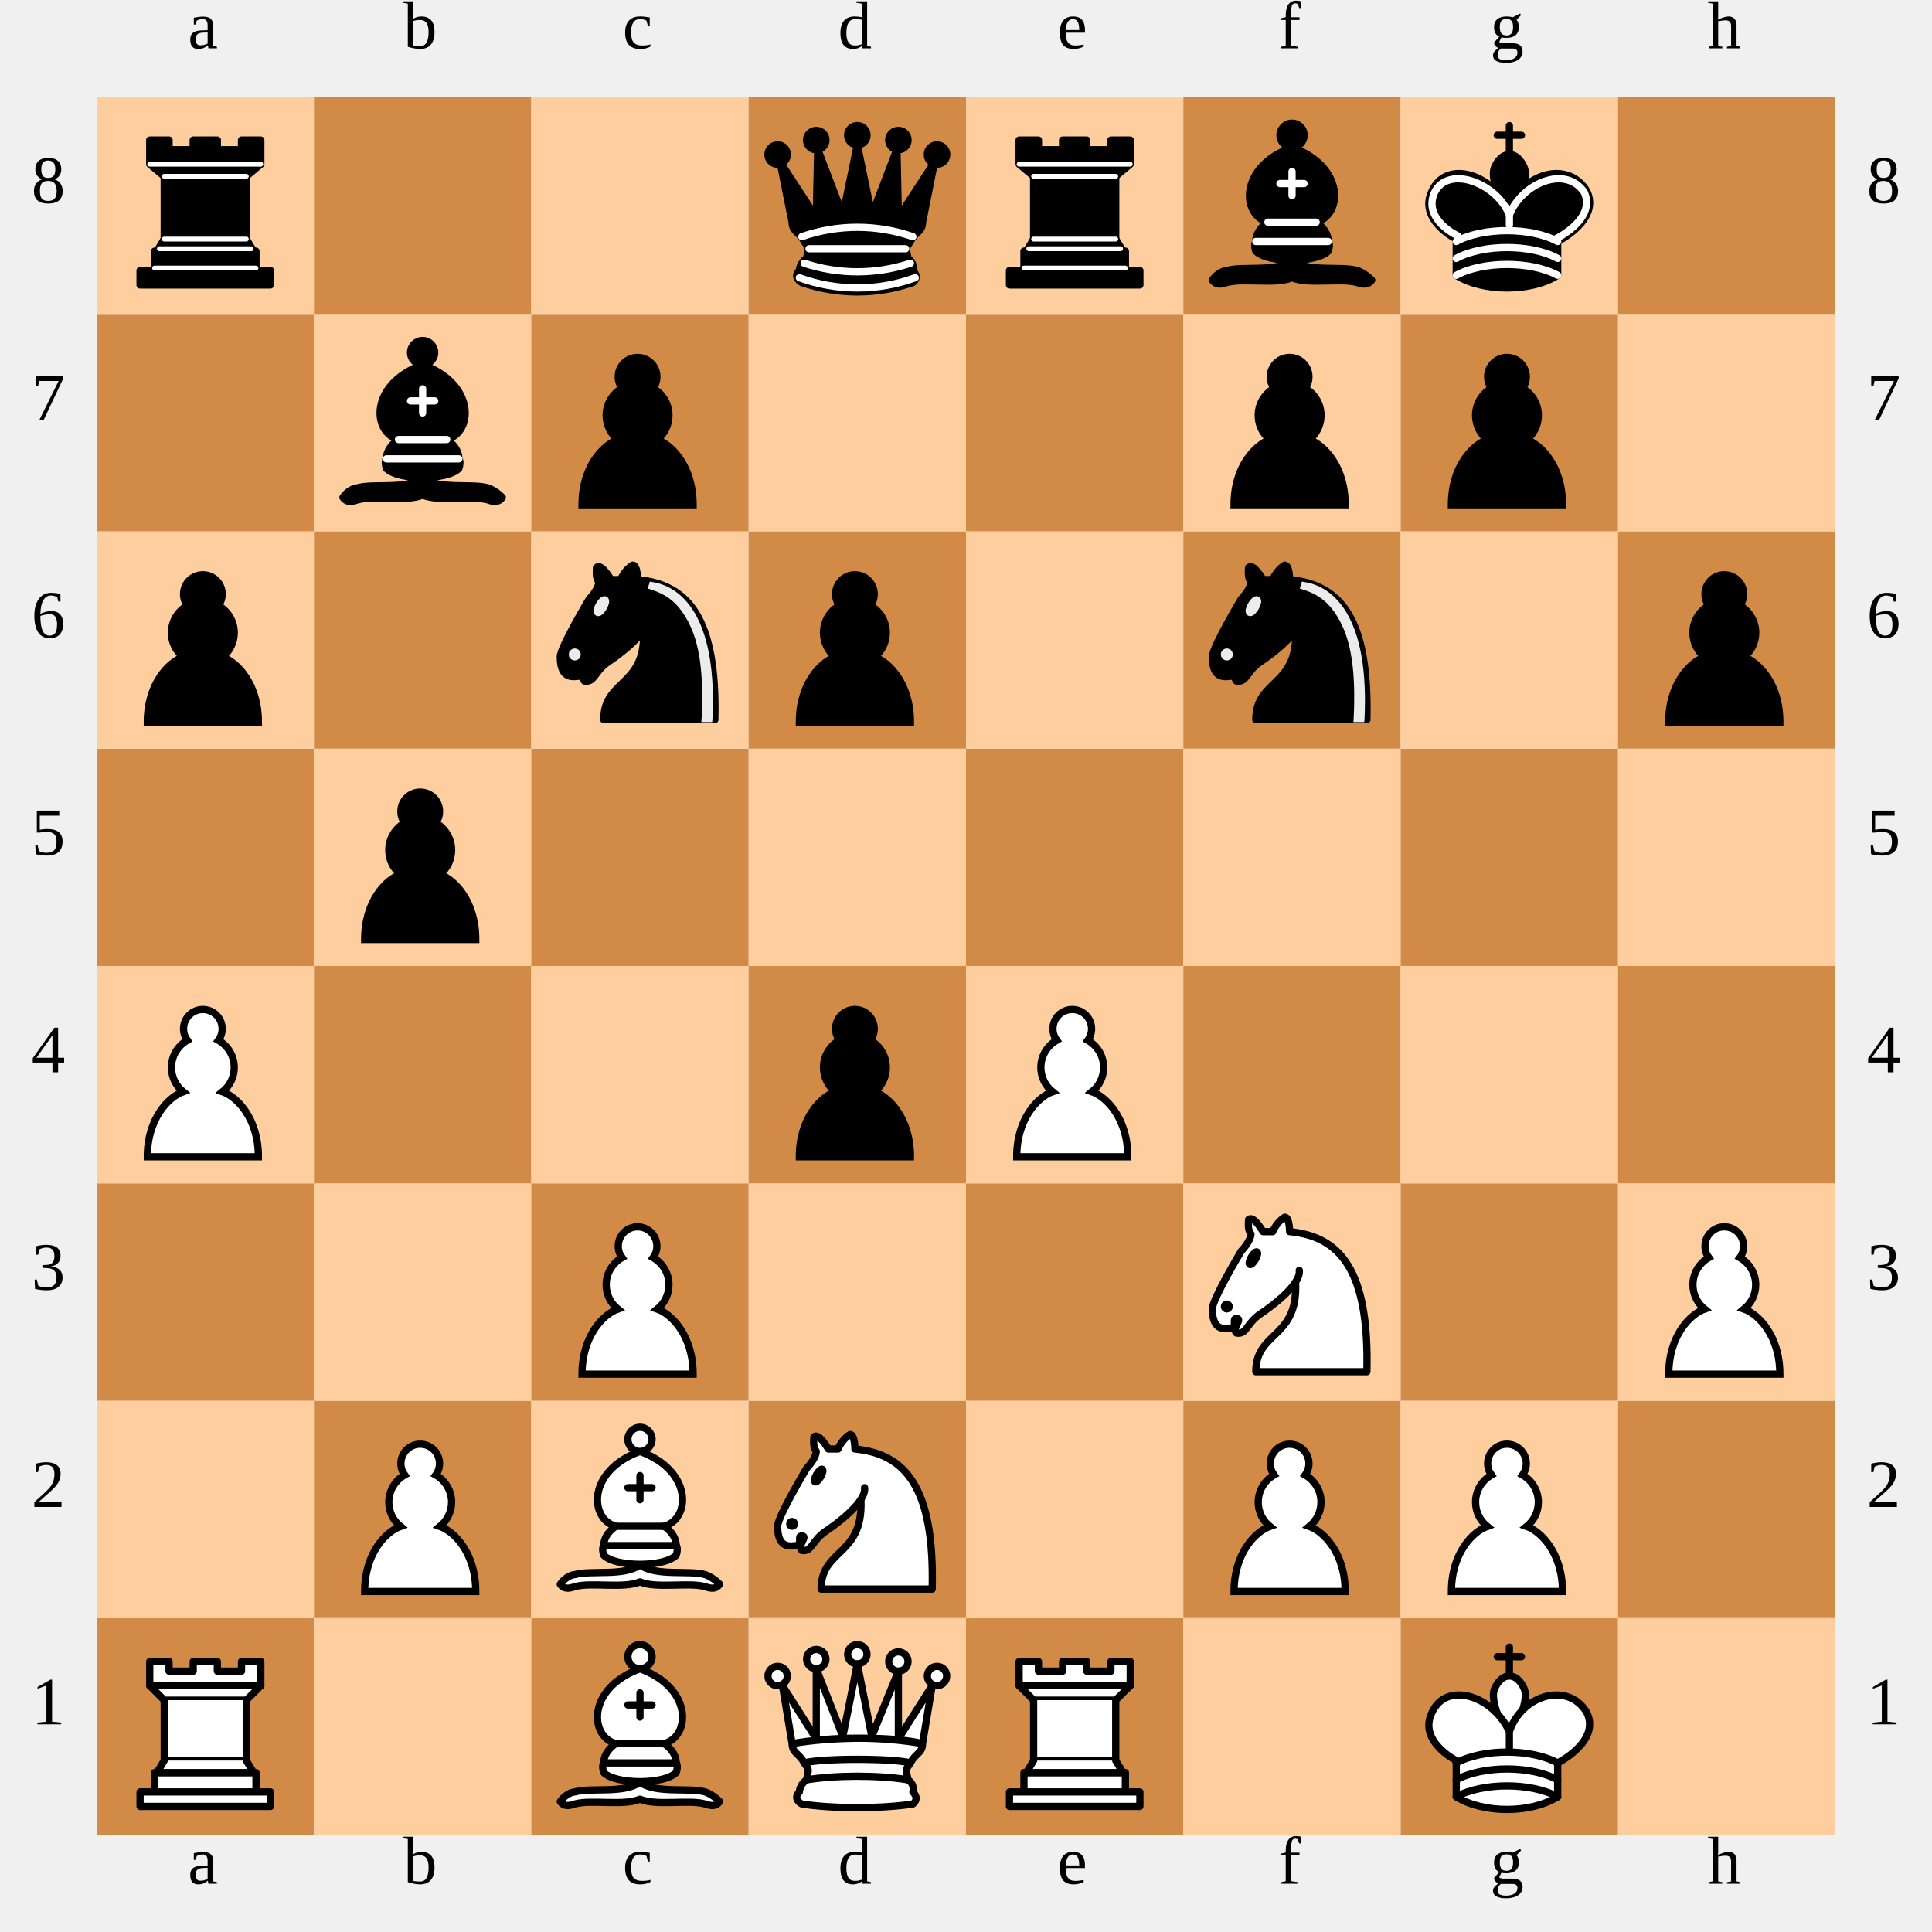
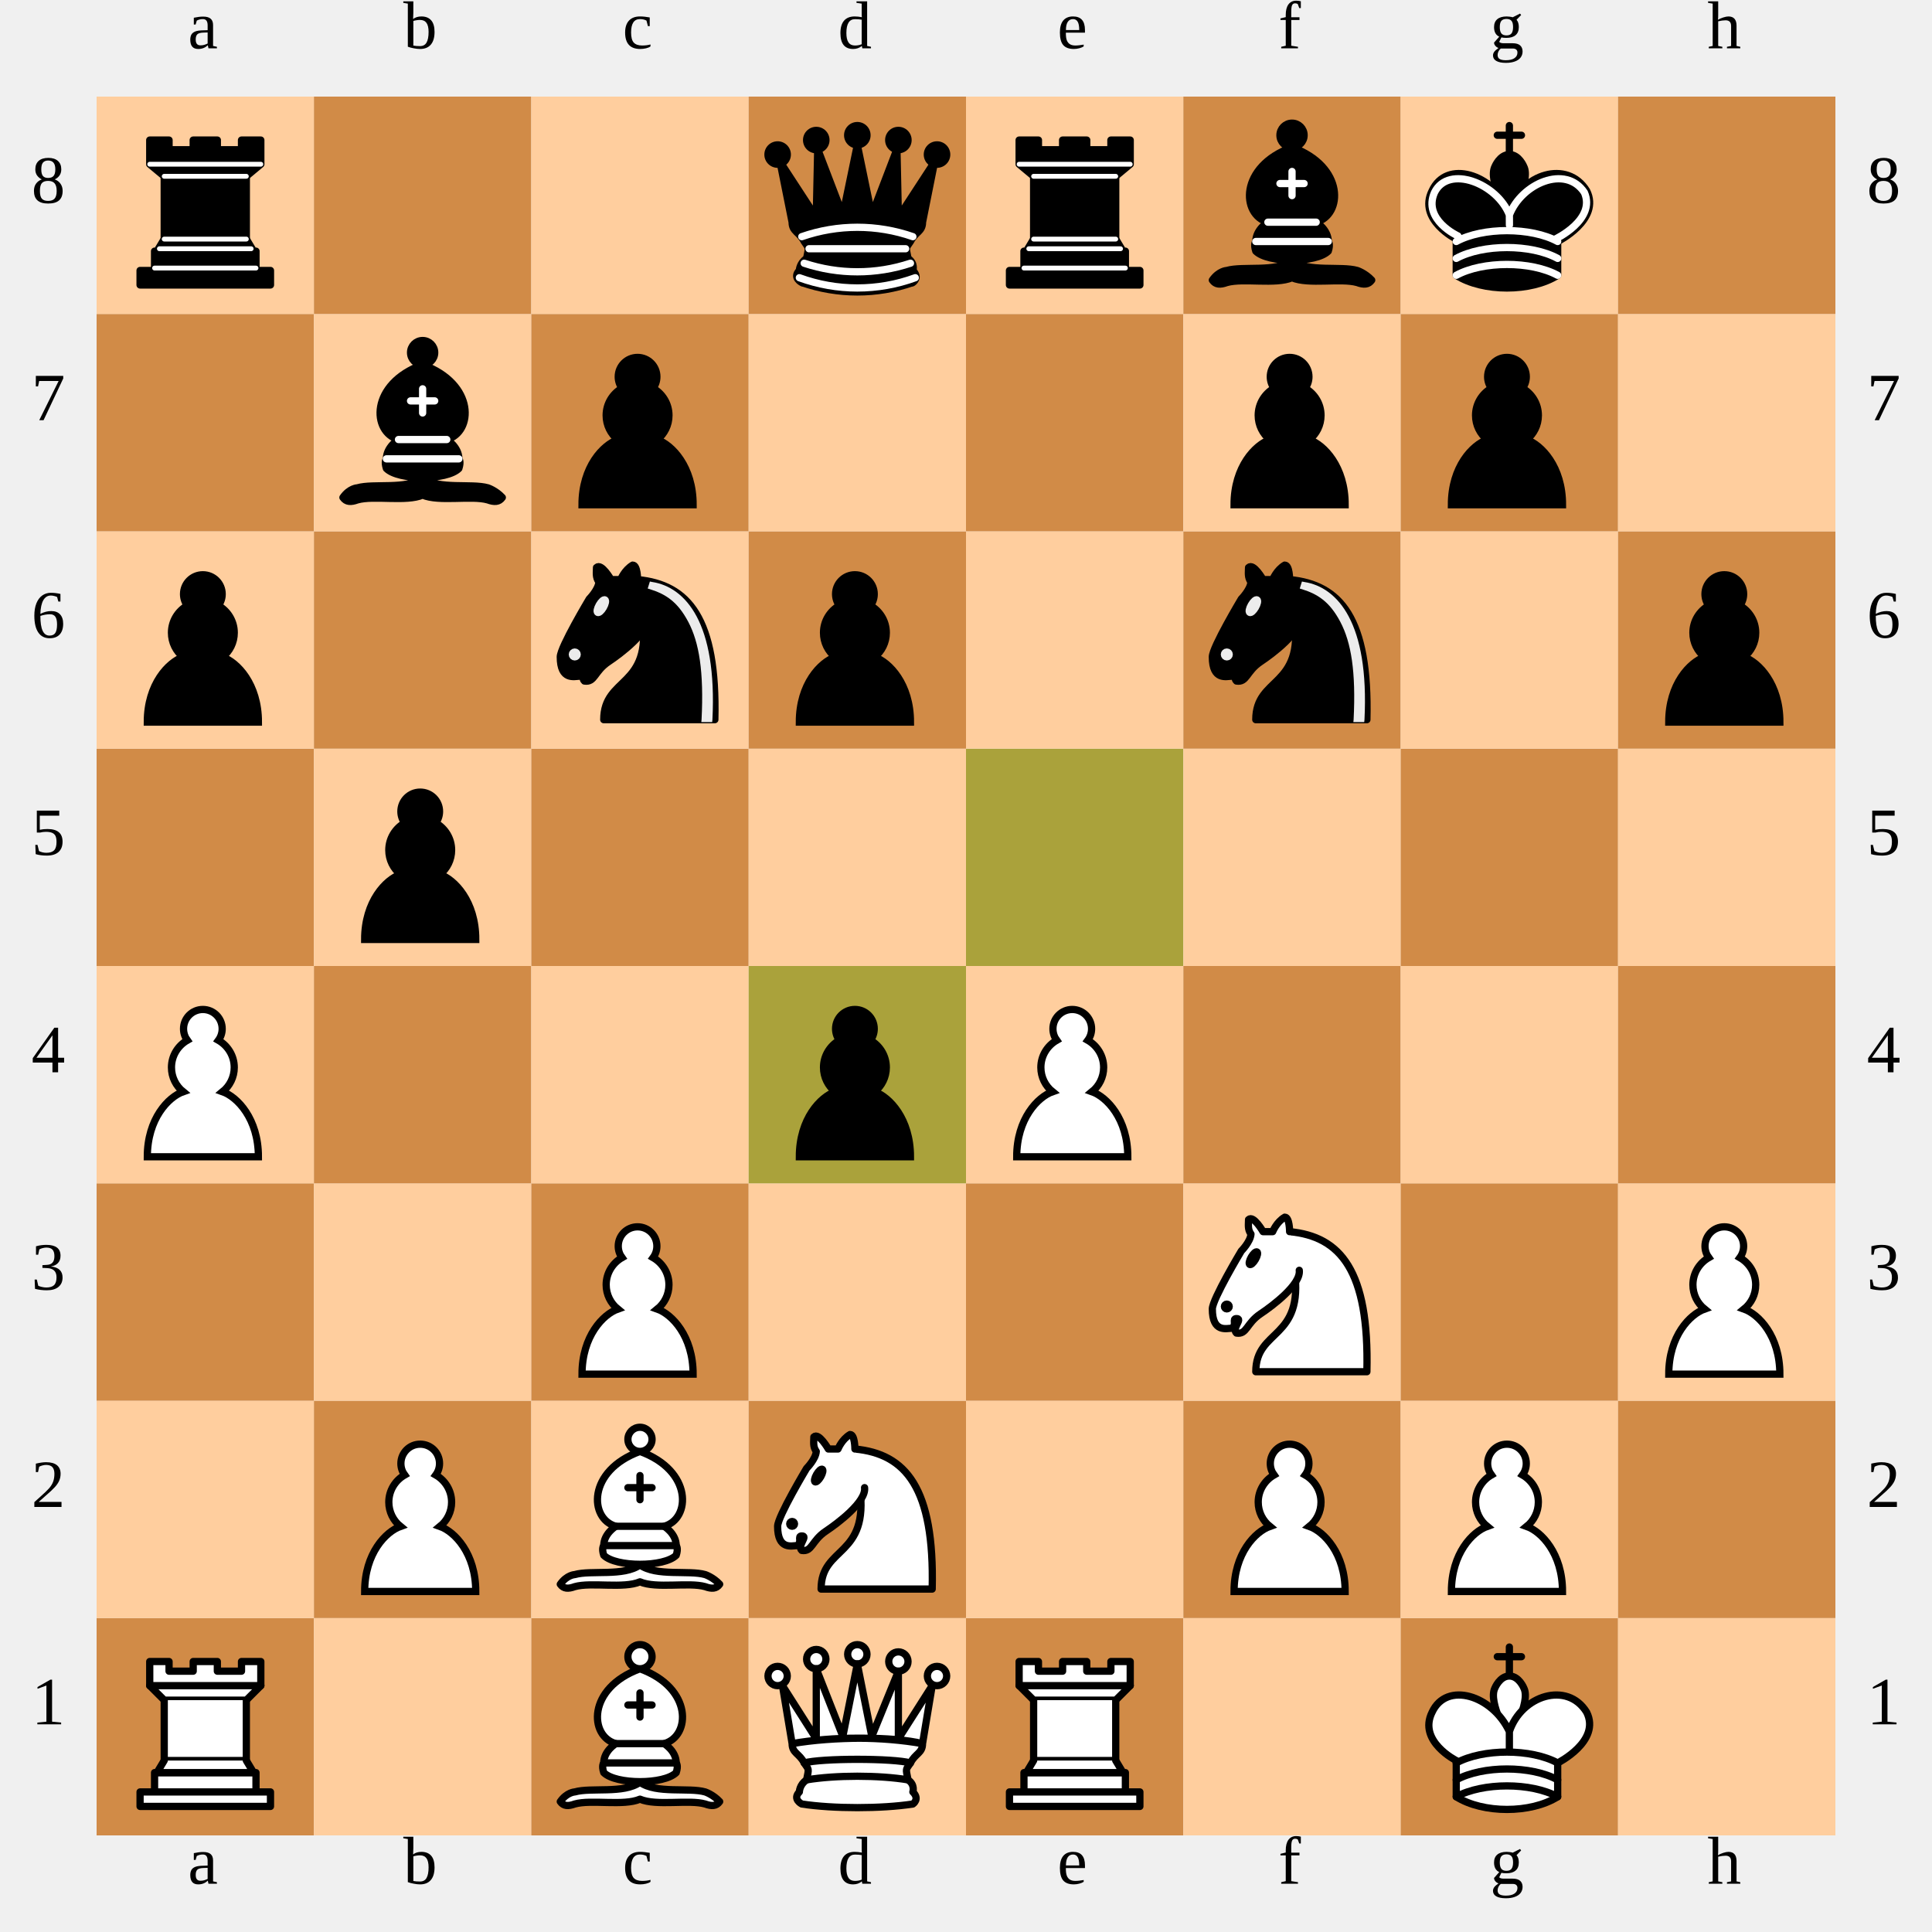
<svg xmlns="http://www.w3.org/2000/svg" xmlns:xlink="http://www.w3.org/1999/xlink" height="400" version="1.1" viewBox="0 0 400 400" width="400">
  <defs>
    <g class="white pawn" id="white-pawn">
      <path d="M22 9c-2.21 0-4 1.79-4 4 0 .89.29 1.71.78 2.38-1.95 1.12-3.28 3.21-3.28 5.62 0 2.03.94 3.84 2.41 5.03-3 1.06-7.41 5.55-7.41 13.47h23c0-7.92-4.41-12.41-7.41-13.47 1.47-1.19 2.41-3 2.41-5.03 0-2.41-1.33-4.5-3.28-5.62.49-.67.78-1.49.78-2.38 0-2.21-1.79-4-4-4z" fill="#fff" stroke="#000" stroke-linecap="round" stroke-width="1.5" />
    </g>
    <g class="white knight" fill="none" fill-rule="evenodd" id="white-knight" stroke="#000" stroke-linecap="round" stroke-linejoin="round" stroke-width="1.5">
      <path d="M 22,10 C 32.5,11 38.5,18 38,39 L 15,39 C 15,30 25,32.5 23,18" style="fill:#ffffff; stroke:#000000;" />
      <path d="M 24,18 C 24.38,20.91 18.45,25.37 16,27 C 13,29 13.18,31.34 11,31 C 9.958,30.06 12.41,27.96 11,28 C 10,28 11.19,29.23 10,30 C 9,30 5.997,31 6,26 C 6,24 12,14 12,14 C 12,14 13.89,12.1 14,10.5 C 13.27,9.506 13.5,8.5 13.5,7.5 C 14.5,6.5 16.5,10 16.5,10 L 18.5,10 C 18.5,10 19.28,8.008 21,7 C 22,7 22,10 22,10" style="fill:#ffffff; stroke:#000000;" />
      <path d="M 9.5 25.5 A 0.5 0.5 0 1 1 8.5,25.5 A 0.5 0.5 0 1 1 9.5 25.5 z" style="fill:#000000; stroke:#000000;" />
      <path d="M 15 15.5 A 0.5 1.5 0 1 1 14,15.5 A 0.5 1.5 0 1 1 15 15.5 z" style="fill:#000000; stroke:#000000;" transform="matrix(0.866,0.5,-0.5,0.866,9.693,-5.173)" />
    </g>
    <g class="white bishop" fill="none" fill-rule="evenodd" id="white-bishop" stroke="#000" stroke-linecap="round" stroke-linejoin="round" stroke-width="1.5">
      <g fill="#fff" stroke-linecap="butt">
        <path d="M9 36c3.39-.97 10.11.43 13.5-2 3.39 2.43 10.11 1.03 13.5 2 0 0 1.65.54 3 2-.68.97-1.65.99-3 .5-3.39-.97-10.11.46-13.5-1-3.39 1.46-10.11.03-13.5 1-1.354.49-2.323.47-3-.5 1.354-1.94 3-2 3-2zM15 32c2.5 2.5 12.5 2.5 15 0 .5-1.5 0-2 0-2 0-2.5-2.5-4-2.5-4 5.5-1.5 6-11.5-5-15.5-11 4-10.5 14-5 15.5 0 0-2.5 1.5-2.5 4 0 0-.5.5 0 2zM25 8a2.5 2.5 0 1 1-5 0 2.5 2.5 0 1 1 5 0z" />
      </g>
      <path d="M17.5 26h10M15 30h15m-7.5-14.5v5M20 18h5" stroke-linejoin="miter" />
    </g>
    <g class="white rook" fill="#fff" fill-rule="evenodd" id="white-rook" stroke="#000" stroke-linecap="round" stroke-linejoin="round" stroke-width="1.5">
      <path d="M9 39h27v-3H9v3zM12 36v-4h21v4H12zM11 14V9h4v2h5V9h5v2h5V9h4v5" stroke-linecap="butt" />
      <path d="M34 14l-3 3H14l-3-3" />
      <path d="M31 17v12.5H14V17" stroke-linecap="butt" stroke-linejoin="miter" />
      <path d="M31 29.5l1.5 2.5h-20l1.5-2.5" />
      <path d="M11 14h23" fill="none" stroke-linejoin="miter" />
    </g>
    <g class="white queen" fill="#fff" fill-rule="evenodd" id="white-queen" stroke="#000" stroke-linecap="round" stroke-linejoin="round" stroke-width="1.5">
      <path d="M8 12a2 2 0 1 1-4 0 2 2 0 1 1 4 0zM24.5 7.5a2 2 0 1 1-4 0 2 2 0 1 1 4 0zM41 12a2 2 0 1 1-4 0 2 2 0 1 1 4 0zM16 8.5a2 2 0 1 1-4 0 2 2 0 1 1 4 0zM33 9a2 2 0 1 1-4 0 2 2 0 1 1 4 0z" />
      <path d="M9 26c8.5-1.5 21-1.5 27 0l2-12-7 11V11l-5.5 13.5-3-15-3 15-5.5-14V25L7 14l2 12zM9 26c0 2 1.5 2 2.5 4 1 1.5 1 1 .5 3.5-1.5 1-1.5 2.5-1.5 2.5-1.5 1.5.5 2.5.5 2.5 6.5 1 16.5 1 23 0 0 0 1.5-1 0-2.5 0 0 .5-1.5-1-2.5-.5-2.5-.5-2 .5-3.5 1-2 2.5-2 2.5-4-8.5-1.5-18.5-1.5-27 0z" stroke-linecap="butt" />
      <path d="M11.5 30c3.5-1 18.5-1 22 0M12 33.5c6-1 15-1 21 0" fill="none" />
    </g>
    <g class="white king" fill="none" fill-rule="evenodd" id="white-king" stroke="#000" stroke-linecap="round" stroke-linejoin="round" stroke-width="1.5">
      <path d="M22.5 11.63V6M20 8h5" stroke-linejoin="miter" />
      <path d="M22.5 25s4.5-7.5 3-10.5c0 0-1-2.5-3-2.5s-3 2.5-3 2.5c-1.5 3 3 10.5 3 10.5" fill="#fff" stroke-linecap="butt" stroke-linejoin="miter" />
      <path d="M11.5 37c5.5 3.5 15.5 3.5 21 0v-7s9-4.5 6-10.5c-4-6.5-13.5-3.5-16 4V27v-3.5c-3.5-7.5-13-10.5-16-4-3 6 5 10 5 10V37z" fill="#fff" />
      <path d="M11.5 30c5.5-3 15.5-3 21 0m-21 3.5c5.5-3 15.5-3 21 0m-21 3.5c5.5-3 15.5-3 21 0" />
    </g>
    <g class="black pawn" id="black-pawn">
      <path d="M22 9c-2.21 0-4 1.79-4 4 0 .89.29 1.71.78 2.38-1.95 1.12-3.28 3.21-3.28 5.62 0 2.03.94 3.84 2.41 5.03-3 1.06-7.41 5.55-7.41 13.47h23c0-7.92-4.41-12.41-7.41-13.47 1.47-1.19 2.41-3 2.41-5.03 0-2.41-1.33-4.5-3.28-5.62.49-.67.78-1.49.78-2.38 0-2.21-1.79-4-4-4z" stroke="#000" stroke-linecap="round" stroke-width="1.5" />
    </g>
    <g class="black knight" fill="none" fill-rule="evenodd" id="black-knight" stroke="#000" stroke-linecap="round" stroke-linejoin="round" stroke-width="1.5">
      <path d="M 22,10 C 32.5,11 38.5,18 38,39 L 15,39 C 15,30 25,32.5 23,18" style="fill:#000000; stroke:#000000;" />
      <path d="M 24,18 C 24.38,20.91 18.45,25.37 16,27 C 13,29 13.18,31.34 11,31 C 9.958,30.06 12.41,27.96 11,28 C 10,28 11.19,29.23 10,30 C 9,30 5.997,31 6,26 C 6,24 12,14 12,14 C 12,14 13.89,12.1 14,10.5 C 13.27,9.506 13.5,8.5 13.5,7.5 C 14.5,6.5 16.5,10 16.5,10 L 18.5,10 C 18.5,10 19.28,8.008 21,7 C 22,7 22,10 22,10" style="fill:#000000; stroke:#000000;" />
      <path d="M 9.5 25.5 A 0.5 0.5 0 1 1 8.5,25.5 A 0.5 0.5 0 1 1 9.5 25.5 z" style="fill:#ececec; stroke:#ececec;" />
      <path d="M 15 15.5 A 0.5 1.5 0 1 1 14,15.5 A 0.5 1.5 0 1 1 15 15.5 z" style="fill:#ececec; stroke:#ececec;" transform="matrix(0.866,0.5,-0.5,0.866,9.693,-5.173)" />
      <path d="M 24.55,10.4 L 24.1,11.85 L 24.6,12 C 27.75,13 30.25,14.49 32.5,18.75 C 34.75,23.01 35.75,29.06 35.25,39 L 35.2,39.5 L 37.45,39.5 L 37.5,39 C 38,28.94 36.62,22.15 34.25,17.66 C 31.88,13.17 28.46,11.02 25.06,10.5 L 24.55,10.4 z " style="fill:#ececec; stroke:none;" />
    </g>
    <g class="black bishop" fill="none" fill-rule="evenodd" id="black-bishop" stroke="#000" stroke-linecap="round" stroke-linejoin="round" stroke-width="1.5">
      <path d="M9 36c3.39-.97 10.11.43 13.5-2 3.39 2.43 10.11 1.03 13.5 2 0 0 1.65.54 3 2-.68.97-1.65.99-3 .5-3.39-.97-10.11.46-13.5-1-3.39 1.46-10.11.03-13.5 1-1.354.49-2.323.47-3-.5 1.354-1.94 3-2 3-2zm6-4c2.5 2.5 12.5 2.5 15 0 .5-1.5 0-2 0-2 0-2.5-2.5-4-2.5-4 5.5-1.5 6-11.5-5-15.5-11 4-10.5 14-5 15.5 0 0-2.5 1.5-2.5 4 0 0-.5.5 0 2zM25 8a2.5 2.5 0 1 1-5 0 2.5 2.5 0 1 1 5 0z" fill="#000" stroke-linecap="butt" />
      <path d="M17.5 26h10M15 30h15m-7.5-14.5v5M20 18h5" stroke="#fff" stroke-linejoin="miter" />
    </g>
    <g class="black rook" fill="#000" fill-rule="evenodd" id="black-rook" stroke="#000" stroke-linecap="round" stroke-linejoin="round" stroke-width="1.5">
      <path d="M9 39h27v-3H9v3zM12.5 32l1.5-2.5h17l1.5 2.5h-20zM12 36v-4h21v4H12z" stroke-linecap="butt" />
      <path d="M14 29.5v-13h17v13H14z" stroke-linecap="butt" stroke-linejoin="miter" />
      <path d="M14 16.5L11 14h23l-3 2.5H14zM11 14V9h4v2h5V9h5v2h5V9h4v5H11z" stroke-linecap="butt" />
      <path d="M12 35.5h21M13 31.5h19M14 29.5h17M14 16.5h17M11 14h23" fill="none" stroke="#fff" stroke-linejoin="miter" stroke-width="1" />
    </g>
    <g class="black queen" fill="#000" fill-rule="evenodd" id="black-queen" stroke="#000" stroke-linecap="round" stroke-linejoin="round" stroke-width="1.5">
      <g fill="#000" stroke="none">
        <circle cx="6" cy="12" r="2.75" />
        <circle cx="14" cy="9" r="2.75" />
        <circle cx="22.5" cy="8" r="2.75" />
        <circle cx="31" cy="9" r="2.75" />
        <circle cx="39" cy="12" r="2.75" />
      </g>
      <path d="M9 26c8.5-1.5 21-1.5 27 0l2.5-12.5L31 25l-.3-14.1-5.2 13.6-3-14.5-3 14.5-5.2-13.6L14 25 6.5 13.5 9 26zM9 26c0 2 1.5 2 2.5 4 1 1.5 1 1 .5 3.5-1.5 1-1.5 2.5-1.5 2.5-1.5 1.5.5 2.5.5 2.5 6.5 1 16.5 1 23 0 0 0 1.5-1 0-2.5 0 0 .5-1.5-1-2.5-.5-2.5-.5-2 .5-3.5 1-2 2.5-2 2.5-4-8.5-1.5-18.5-1.5-27 0z" stroke-linecap="butt" />
      <path d="M11 38.5a35 35 1 0 0 23 0" fill="none" stroke-linecap="butt" />
      <path d="M11 29a35 35 1 0 1 23 0M12.5 31.5h20M11.5 34.5a35 35 1 0 0 22 0M10.5 37.5a35 35 1 0 0 24 0" fill="none" stroke="#fff" />
    </g>
    <g class="black king" fill="none" fill-rule="evenodd" id="black-king" stroke="#000" stroke-linecap="round" stroke-linejoin="round" stroke-width="1.5">
      <path d="M22.5 11.63V6" stroke-linejoin="miter" />
      <path d="M22.5 25s4.5-7.5 3-10.5c0 0-1-2.5-3-2.5s-3 2.5-3 2.5c-1.5 3 3 10.5 3 10.5" fill="#000" stroke-linecap="butt" stroke-linejoin="miter" />
      <path d="M11.5 37c5.5 3.5 15.5 3.5 21 0v-7s9-4.5 6-10.5c-4-6.5-13.5-3.5-16 4V27v-3.5c-3.5-7.5-13-10.5-16-4-3 6 5 10 5 10V37z" fill="#000" />
      <path d="M20 8h5" stroke-linejoin="miter" />
      <path d="M32 29.5s8.5-4 6.03-9.65C34.15 14 25 18 22.5 24.5l.01 2.1-.01-2.1C20 18 9.906 14 6.997 19.85c-2.497 5.65 4.853 9 4.853 9M11.5 30c5.5-3 15.5-3 21 0m-21 3.5c5.5-3 15.5-3 21 0m-21 3.5c5.5-3 15.5-3 21 0" stroke="#fff" />
    </g>
  </defs>
  <rect class="square dark a1" fill="#d18b47" height="45" stroke="none" width="45" x="20" y="335" />
  <use transform="translate(20, 335)" xlink:href="#white-rook" />
  <rect class="square light b1" fill="#ffce9e" height="45" stroke="none" width="45" x="65" y="335" />
  <rect class="square dark c1" fill="#d18b47" height="45" stroke="none" width="45" x="110" y="335" />
  <use transform="translate(110, 335)" xlink:href="#white-bishop" />
  <rect class="square light d1" fill="#ffce9e" height="45" stroke="none" width="45" x="155" y="335" />
  <use transform="translate(155, 335)" xlink:href="#white-queen" />
  <rect class="square dark e1" fill="#d18b47" height="45" stroke="none" width="45" x="200" y="335" />
  <use transform="translate(200, 335)" xlink:href="#white-rook" />
  <rect class="square light f1" fill="#ffce9e" height="45" stroke="none" width="45" x="245" y="335" />
  <rect class="square dark g1" fill="#d18b47" height="45" stroke="none" width="45" x="290" y="335" />
  <use transform="translate(290, 335)" xlink:href="#white-king" />
  <rect class="square light h1" fill="#ffce9e" height="45" stroke="none" width="45" x="335" y="335" />
  <rect class="square light a2" fill="#ffce9e" height="45" stroke="none" width="45" x="20" y="290" />
  <rect class="square dark b2" fill="#d18b47" height="45" stroke="none" width="45" x="65" y="290" />
  <use transform="translate(65, 290)" xlink:href="#white-pawn" />
  <rect class="square light c2" fill="#ffce9e" height="45" stroke="none" width="45" x="110" y="290" />
  <use transform="translate(110, 290)" xlink:href="#white-bishop" />
  <rect class="square dark d2" fill="#d18b47" height="45" stroke="none" width="45" x="155" y="290" />
  <use transform="translate(155, 290)" xlink:href="#white-knight" />
  <rect class="square light e2" fill="#ffce9e" height="45" stroke="none" width="45" x="200" y="290" />
  <rect class="square dark f2" fill="#d18b47" height="45" stroke="none" width="45" x="245" y="290" />
  <use transform="translate(245, 290)" xlink:href="#white-pawn" />
  <rect class="square light g2" fill="#ffce9e" height="45" stroke="none" width="45" x="290" y="290" />
  <use transform="translate(290, 290)" xlink:href="#white-pawn" />
  <rect class="square dark h2" fill="#d18b47" height="45" stroke="none" width="45" x="335" y="290" />
  <rect class="square dark a3" fill="#d18b47" height="45" stroke="none" width="45" x="20" y="245" />
  <rect class="square light b3" fill="#ffce9e" height="45" stroke="none" width="45" x="65" y="245" />
  <rect class="square dark c3" fill="#d18b47" height="45" stroke="none" width="45" x="110" y="245" />
  <use transform="translate(110, 245)" xlink:href="#white-pawn" />
  <rect class="square light d3" fill="#ffce9e" height="45" stroke="none" width="45" x="155" y="245" />
  <rect class="square dark e3" fill="#d18b47" height="45" stroke="none" width="45" x="200" y="245" />
  <rect class="square light f3" fill="#ffce9e" height="45" stroke="none" width="45" x="245" y="245" />
  <use transform="translate(245, 245)" xlink:href="#white-knight" />
  <rect class="square dark g3" fill="#d18b47" height="45" stroke="none" width="45" x="290" y="245" />
  <rect class="square light h3" fill="#ffce9e" height="45" stroke="none" width="45" x="335" y="245" />
  <use transform="translate(335, 245)" xlink:href="#white-pawn" />
  <rect class="square light a4" fill="#ffce9e" height="45" stroke="none" width="45" x="20" y="200" />
  <use transform="translate(20, 200)" xlink:href="#white-pawn" />
  <rect class="square dark b4" fill="#d18b47" height="45" stroke="none" width="45" x="65" y="200" />
  <rect class="square light c4" fill="#ffce9e" height="45" stroke="none" width="45" x="110" y="200" />
-   <rect class="square dark d4" fill="#d18b47" height="45" stroke="none" width="45" x="155" y="200" />
+   <rect class="square dark lastmove d4" fill="#aaa23b" height="45" stroke="none" width="45" x="155" y="200" />
  <use transform="translate(155, 200)" xlink:href="#black-pawn" />
  <rect class="square light e4" fill="#ffce9e" height="45" stroke="none" width="45" x="200" y="200" />
  <use transform="translate(200, 200)" xlink:href="#white-pawn" />
  <rect class="square dark f4" fill="#d18b47" height="45" stroke="none" width="45" x="245" y="200" />
  <rect class="square light g4" fill="#ffce9e" height="45" stroke="none" width="45" x="290" y="200" />
  <rect class="square dark h4" fill="#d18b47" height="45" stroke="none" width="45" x="335" y="200" />
  <rect class="square dark a5" fill="#d18b47" height="45" stroke="none" width="45" x="20" y="155" />
  <rect class="square light b5" fill="#ffce9e" height="45" stroke="none" width="45" x="65" y="155" />
  <use transform="translate(65, 155)" xlink:href="#black-pawn" />
  <rect class="square dark c5" fill="#d18b47" height="45" stroke="none" width="45" x="110" y="155" />
  <rect class="square light d5" fill="#ffce9e" height="45" stroke="none" width="45" x="155" y="155" />
-   <rect class="square dark e5" fill="#d18b47" height="45" stroke="none" width="45" x="200" y="155" />
+   <rect class="square dark lastmove e5" fill="#aaa23b" height="45" stroke="none" width="45" x="200" y="155" />
  <rect class="square light f5" fill="#ffce9e" height="45" stroke="none" width="45" x="245" y="155" />
  <rect class="square dark g5" fill="#d18b47" height="45" stroke="none" width="45" x="290" y="155" />
  <rect class="square light h5" fill="#ffce9e" height="45" stroke="none" width="45" x="335" y="155" />
  <rect class="square light a6" fill="#ffce9e" height="45" stroke="none" width="45" x="20" y="110" />
  <use transform="translate(20, 110)" xlink:href="#black-pawn" />
  <rect class="square dark b6" fill="#d18b47" height="45" stroke="none" width="45" x="65" y="110" />
  <rect class="square light c6" fill="#ffce9e" height="45" stroke="none" width="45" x="110" y="110" />
  <use transform="translate(110, 110)" xlink:href="#black-knight" />
  <rect class="square dark d6" fill="#d18b47" height="45" stroke="none" width="45" x="155" y="110" />
  <use transform="translate(155, 110)" xlink:href="#black-pawn" />
  <rect class="square light e6" fill="#ffce9e" height="45" stroke="none" width="45" x="200" y="110" />
  <rect class="square dark f6" fill="#d18b47" height="45" stroke="none" width="45" x="245" y="110" />
  <use transform="translate(245, 110)" xlink:href="#black-knight" />
  <rect class="square light g6" fill="#ffce9e" height="45" stroke="none" width="45" x="290" y="110" />
  <rect class="square dark h6" fill="#d18b47" height="45" stroke="none" width="45" x="335" y="110" />
  <use transform="translate(335, 110)" xlink:href="#black-pawn" />
  <rect class="square dark a7" fill="#d18b47" height="45" stroke="none" width="45" x="20" y="65" />
  <rect class="square light b7" fill="#ffce9e" height="45" stroke="none" width="45" x="65" y="65" />
  <use transform="translate(65, 65)" xlink:href="#black-bishop" />
  <rect class="square dark c7" fill="#d18b47" height="45" stroke="none" width="45" x="110" y="65" />
  <use transform="translate(110, 65)" xlink:href="#black-pawn" />
  <rect class="square light d7" fill="#ffce9e" height="45" stroke="none" width="45" x="155" y="65" />
  <rect class="square dark e7" fill="#d18b47" height="45" stroke="none" width="45" x="200" y="65" />
  <rect class="square light f7" fill="#ffce9e" height="45" stroke="none" width="45" x="245" y="65" />
  <use transform="translate(245, 65)" xlink:href="#black-pawn" />
  <rect class="square dark g7" fill="#d18b47" height="45" stroke="none" width="45" x="290" y="65" />
  <use transform="translate(290, 65)" xlink:href="#black-pawn" />
  <rect class="square light h7" fill="#ffce9e" height="45" stroke="none" width="45" x="335" y="65" />
  <rect class="square light a8" fill="#ffce9e" height="45" stroke="none" width="45" x="20" y="20" />
  <use transform="translate(20, 20)" xlink:href="#black-rook" />
  <rect class="square dark b8" fill="#d18b47" height="45" stroke="none" width="45" x="65" y="20" />
  <rect class="square light c8" fill="#ffce9e" height="45" stroke="none" width="45" x="110" y="20" />
  <rect class="square dark d8" fill="#d18b47" height="45" stroke="none" width="45" x="155" y="20" />
  <use transform="translate(155, 20)" xlink:href="#black-queen" />
  <rect class="square light e8" fill="#ffce9e" height="45" stroke="none" width="45" x="200" y="20" />
  <use transform="translate(200, 20)" xlink:href="#black-rook" />
  <rect class="square dark f8" fill="#d18b47" height="45" stroke="none" width="45" x="245" y="20" />
  <use transform="translate(245, 20)" xlink:href="#black-bishop" />
  <rect class="square light g8" fill="#ffce9e" height="45" stroke="none" width="45" x="290" y="20" />
  <use transform="translate(290, 20)" xlink:href="#black-king" />
  <rect class="square dark h8" fill="#d18b47" height="45" stroke="none" width="45" x="335" y="20" />
  <text alignment-baseline="middle" font-size="14" text-anchor="middle" x="42" y="10">a</text>
  <text alignment-baseline="middle" font-size="14" text-anchor="middle" x="42" y="390">a</text>
  <text alignment-baseline="middle" font-size="14" text-anchor="middle" x="87" y="10">b</text>
  <text alignment-baseline="middle" font-size="14" text-anchor="middle" x="87" y="390">b</text>
  <text alignment-baseline="middle" font-size="14" text-anchor="middle" x="132" y="10">c</text>
  <text alignment-baseline="middle" font-size="14" text-anchor="middle" x="132" y="390">c</text>
  <text alignment-baseline="middle" font-size="14" text-anchor="middle" x="177" y="10">d</text>
  <text alignment-baseline="middle" font-size="14" text-anchor="middle" x="177" y="390">d</text>
  <text alignment-baseline="middle" font-size="14" text-anchor="middle" x="222" y="10">e</text>
  <text alignment-baseline="middle" font-size="14" text-anchor="middle" x="222" y="390">e</text>
  <text alignment-baseline="middle" font-size="14" text-anchor="middle" x="267" y="10">f</text>
  <text alignment-baseline="middle" font-size="14" text-anchor="middle" x="267" y="390">f</text>
  <text alignment-baseline="middle" font-size="14" text-anchor="middle" x="312" y="10">g</text>
  <text alignment-baseline="middle" font-size="14" text-anchor="middle" x="312" y="390">g</text>
  <text alignment-baseline="middle" font-size="14" text-anchor="middle" x="357" y="10">h</text>
  <text alignment-baseline="middle" font-size="14" text-anchor="middle" x="357" y="390">h</text>
  <text alignment-baseline="middle" font-size="14" text-anchor="middle" x="10" y="357">1</text>
  <text alignment-baseline="middle" font-size="14" text-anchor="middle" x="390" y="357">1</text>
  <text alignment-baseline="middle" font-size="14" text-anchor="middle" x="10" y="312">2</text>
  <text alignment-baseline="middle" font-size="14" text-anchor="middle" x="390" y="312">2</text>
  <text alignment-baseline="middle" font-size="14" text-anchor="middle" x="10" y="267">3</text>
  <text alignment-baseline="middle" font-size="14" text-anchor="middle" x="390" y="267">3</text>
  <text alignment-baseline="middle" font-size="14" text-anchor="middle" x="10" y="222">4</text>
  <text alignment-baseline="middle" font-size="14" text-anchor="middle" x="390" y="222">4</text>
  <text alignment-baseline="middle" font-size="14" text-anchor="middle" x="10" y="177">5</text>
  <text alignment-baseline="middle" font-size="14" text-anchor="middle" x="390" y="177">5</text>
  <text alignment-baseline="middle" font-size="14" text-anchor="middle" x="10" y="132">6</text>
  <text alignment-baseline="middle" font-size="14" text-anchor="middle" x="390" y="132">6</text>
  <text alignment-baseline="middle" font-size="14" text-anchor="middle" x="10" y="87">7</text>
  <text alignment-baseline="middle" font-size="14" text-anchor="middle" x="390" y="87">7</text>
  <text alignment-baseline="middle" font-size="14" text-anchor="middle" x="10" y="42">8</text>
  <text alignment-baseline="middle" font-size="14" text-anchor="middle" x="390" y="42">8</text>
</svg>
